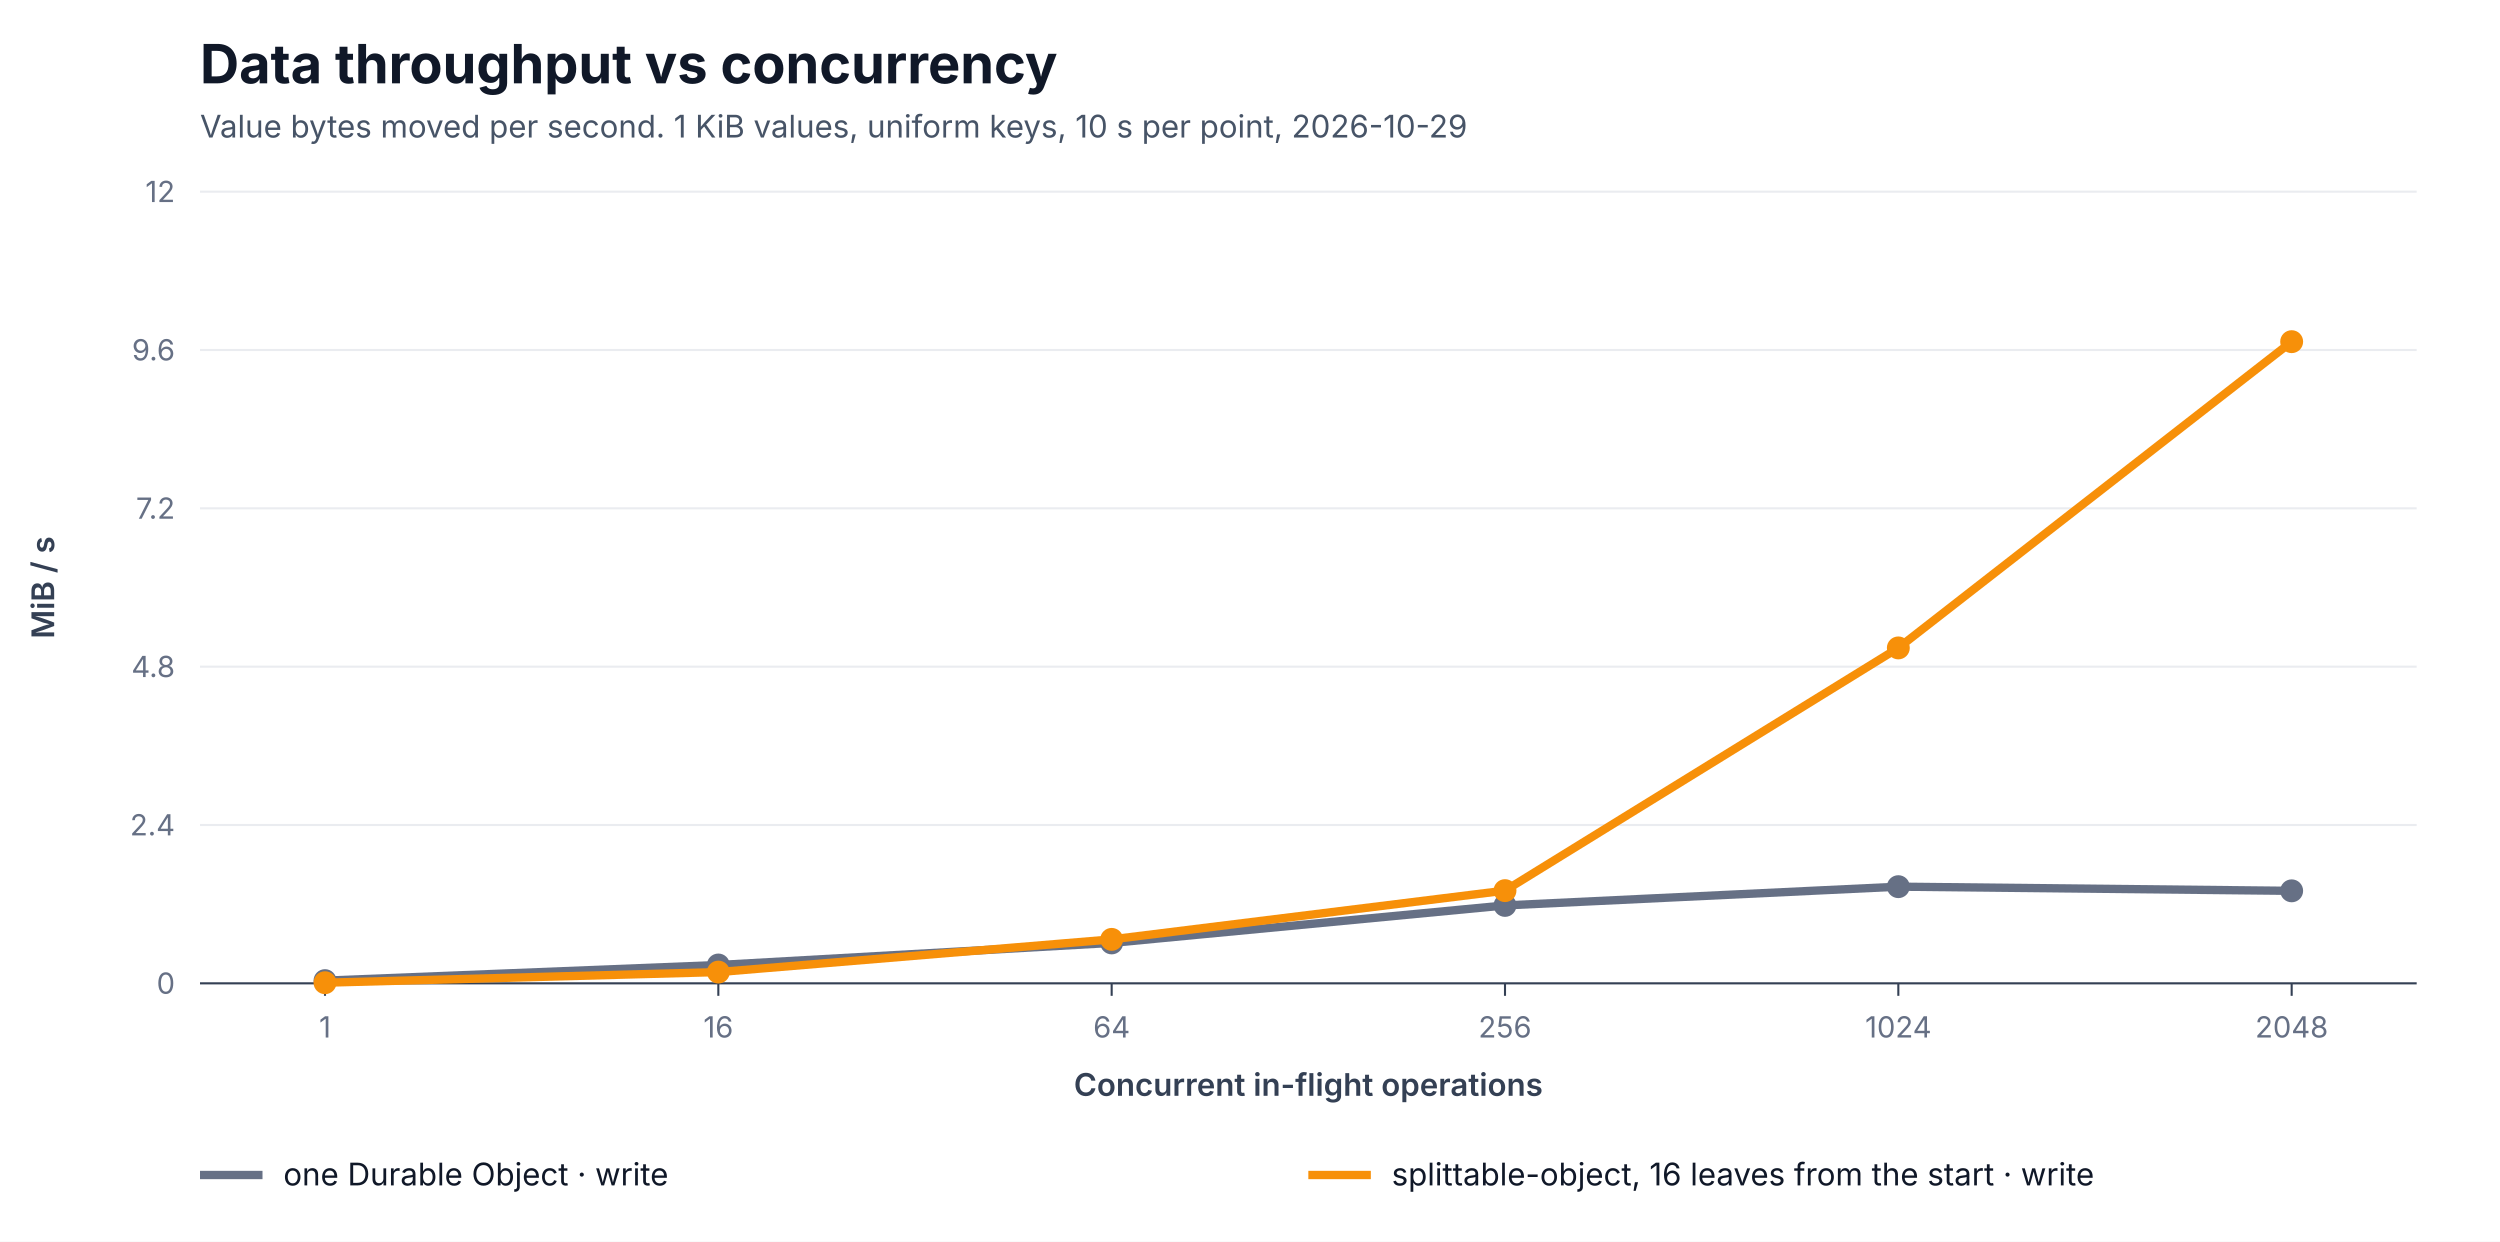
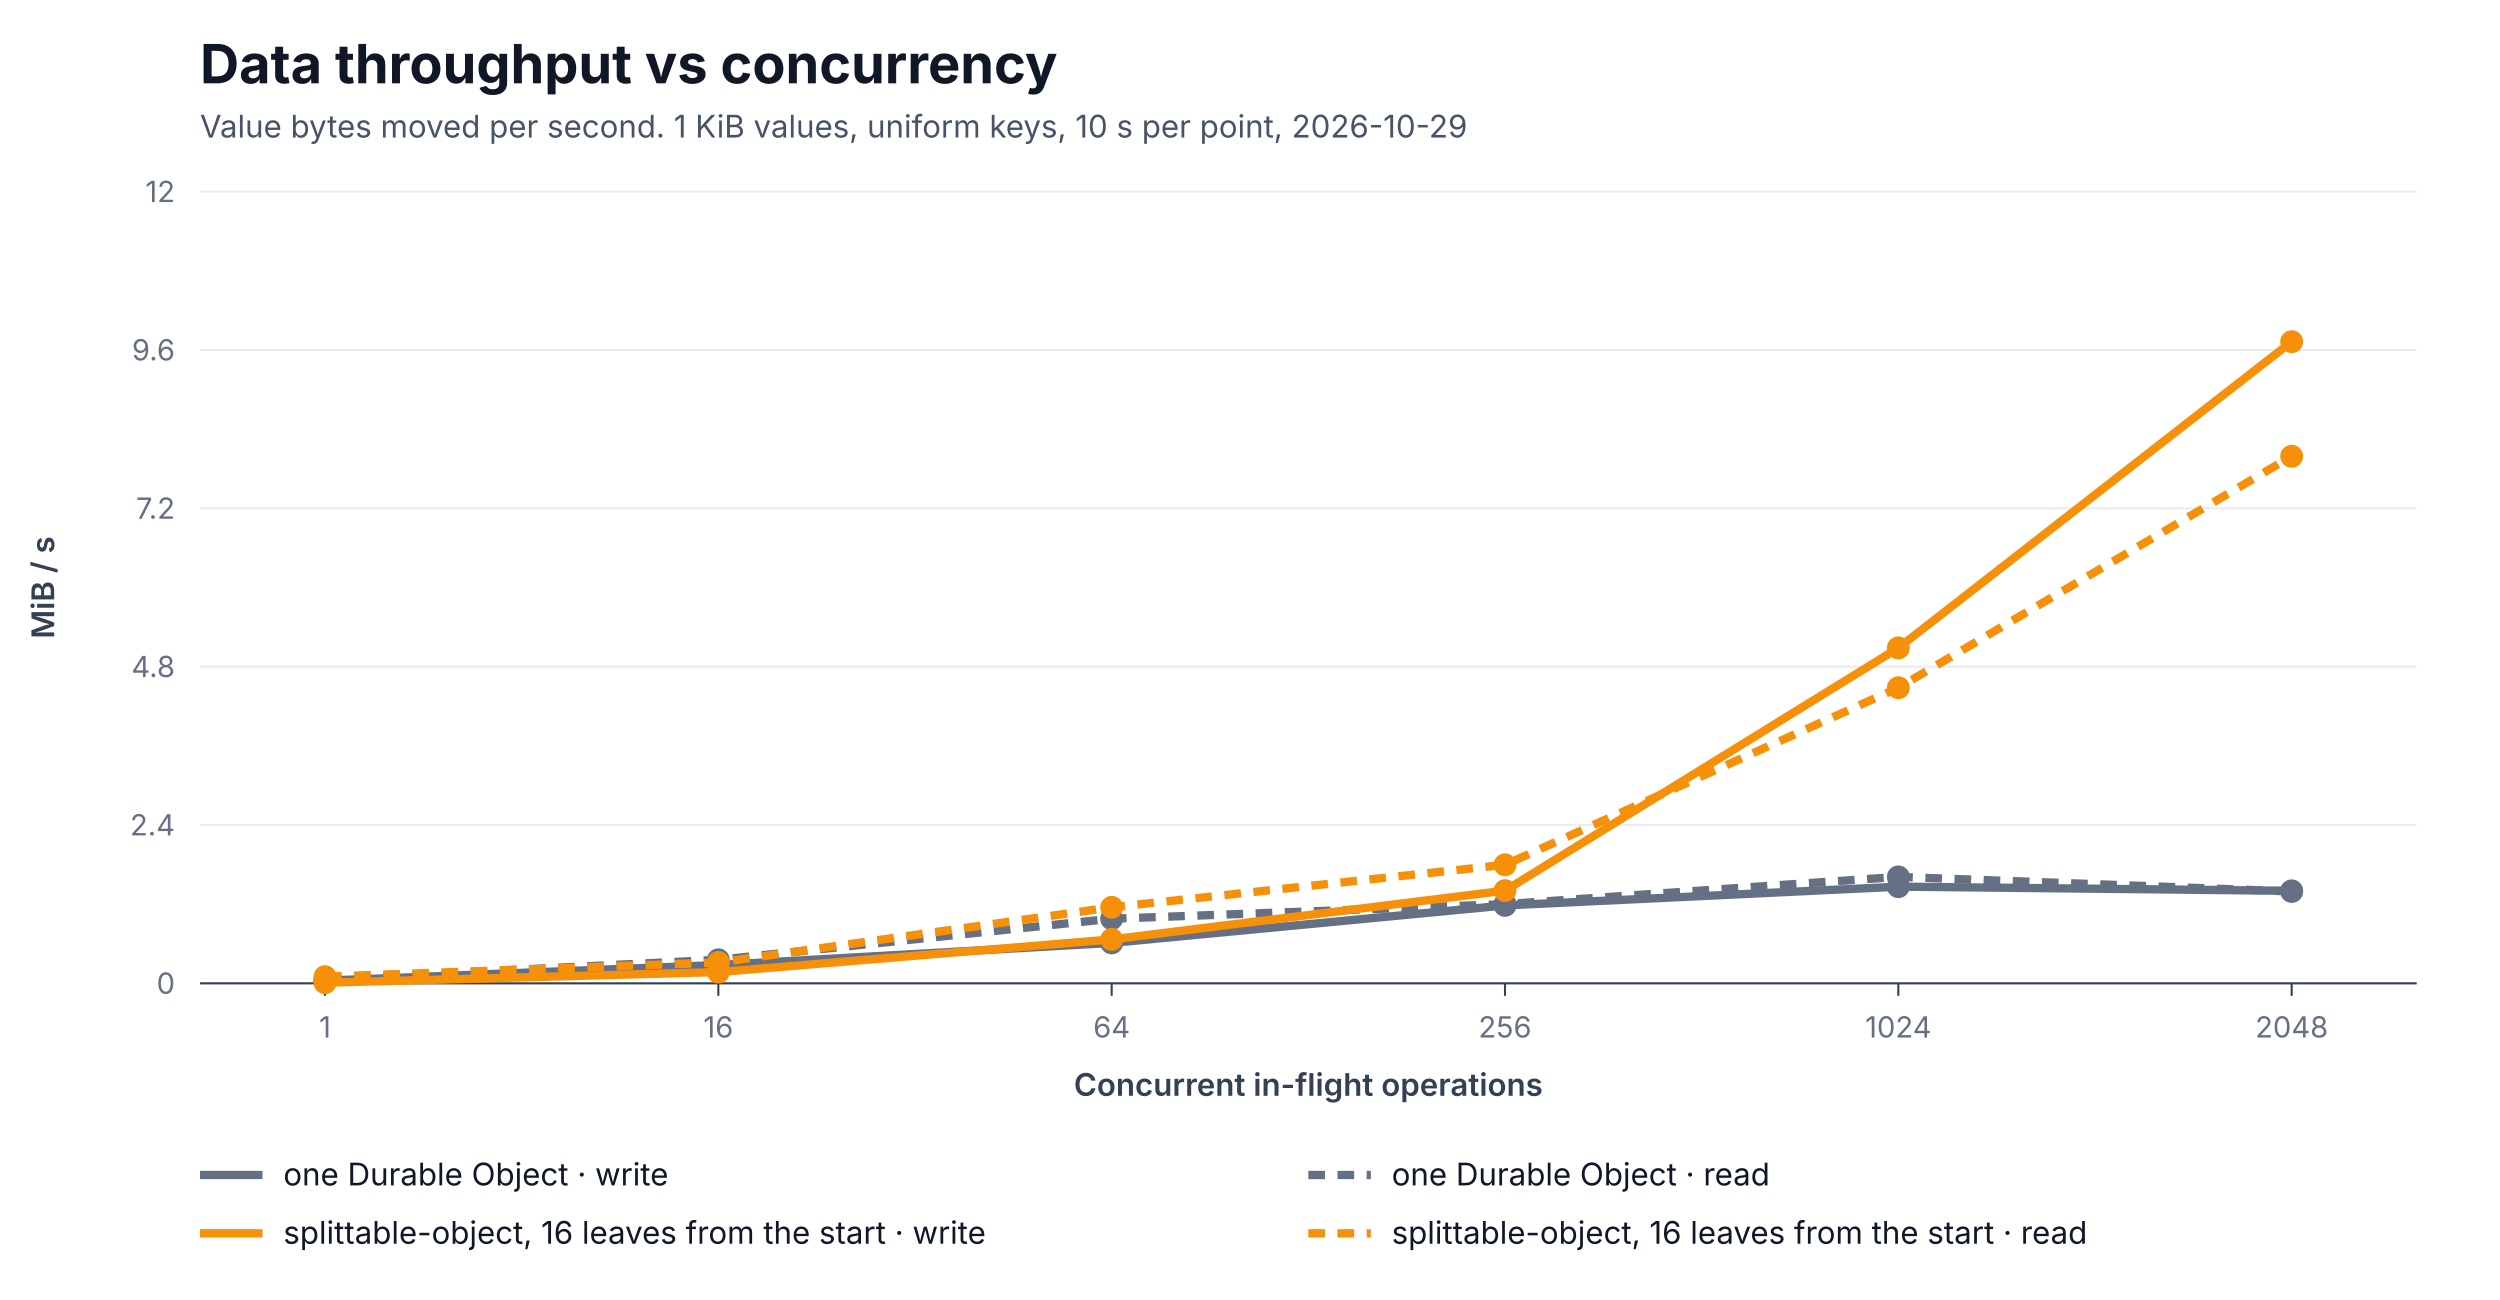
- <svg xmlns="http://www.w3.org/2000/svg" width="1200" height="596" viewBox="0 0 1200 596">
+ <svg xmlns="http://www.w3.org/2000/svg" width="1200" height="624" viewBox="0 0 1200 624">
  <style>text{font-family:Inter,ui-sans-serif,system-ui,-apple-system,sans-serif;fill:#101828}.title{font-size:26px;font-weight:700}.sub{font-size:15px;fill:#475467}.tick{font-size:14px;fill:#667085}.label{font-size:15px;font-weight:600;fill:#344054}.legend{font-size:15px}.grid{stroke:#eaecf0}.axisline{stroke:#344054}</style>
-   <rect width="1200" height="596" fill="#fff" />
+   <rect width="1200" height="624" fill="#fff" />
  <text x="96" y="40" class="title">Data throughput vs concurrency</text>
  <text x="96" y="66" class="sub">Value bytes moved per second. 1 KiB values, uniform keys, 10 s per point, 2026-10-29</text>
  <line x1="96" x2="1160" y1="472" y2="472" class="grid" />
  <text x="84" y="477" text-anchor="end" class="tick">0</text>
  <line x1="96" x2="1160" y1="396" y2="396" class="grid" />
  <text x="84" y="401" text-anchor="end" class="tick">2.4</text>
  <line x1="96" x2="1160" y1="320" y2="320" class="grid" />
  <text x="84" y="325" text-anchor="end" class="tick">4.8</text>
  <line x1="96" x2="1160" y1="244" y2="244" class="grid" />
  <text x="84" y="249" text-anchor="end" class="tick">7.2</text>
  <line x1="96" x2="1160" y1="168" y2="168" class="grid" />
  <text x="84" y="173" text-anchor="end" class="tick">9.6</text>
  <line x1="96" x2="1160" y1="92" y2="92" class="grid" />
  <text x="84" y="97" text-anchor="end" class="tick">12</text>
  <line x1="96" x2="1160" y1="472" y2="472" class="axisline" />
  <line x1="156" x2="156" y1="472" y2="478" class="axisline" />
  <text x="156" y="498" text-anchor="middle" class="tick">1</text>
  <line x1="344.8" x2="344.8" y1="472" y2="478" class="axisline" />
  <text x="344.8" y="498" text-anchor="middle" class="tick">16</text>
  <line x1="533.6" x2="533.6" y1="472" y2="478" class="axisline" />
  <text x="533.6" y="498" text-anchor="middle" class="tick">64</text>
  <line x1="722.4" x2="722.4" y1="472" y2="478" class="axisline" />
  <text x="722.4" y="498" text-anchor="middle" class="tick">256</text>
  <line x1="911.2" x2="911.2" y1="472" y2="478" class="axisline" />
  <text x="911.2" y="498" text-anchor="middle" class="tick">1024</text>
  <line x1="1100" x2="1100" y1="472" y2="478" class="axisline" />
  <text x="1100" y="498" text-anchor="middle" class="tick">2048</text>
  <polyline points="156.0,470.7 344.8,463.2 533.6,452.6 722.4,434.6 911.2,425.6 1100.0,427.6" fill="none" stroke="#667085" stroke-width="4" stroke-linejoin="round" />
  <circle cx="156.0" cy="470.7" r="5.5" fill="#667085" />
  <circle cx="344.8" cy="463.2" r="5.5" fill="#667085" />
  <circle cx="533.6" cy="452.6" r="5.5" fill="#667085" />
  <circle cx="722.4" cy="434.6" r="5.5" fill="#667085" />
  <circle cx="911.2" cy="425.6" r="5.5" fill="#667085" />
  <circle cx="1100.0" cy="427.6" r="5.5" fill="#667085" />
+   <polyline points="156.0,470.0 344.8,460.7 533.6,441.0 722.4,434.0 911.2,420.9 1100.0,427.9" fill="none" stroke="#667085" stroke-width="4" stroke-linejoin="round" stroke-dasharray="8 6" />
+   <circle cx="156.0" cy="470.0" r="5.5" fill="#667085" />
+   <circle cx="344.8" cy="460.7" r="5.5" fill="#667085" />
+   <circle cx="533.6" cy="441.0" r="5.5" fill="#667085" />
+   <circle cx="722.4" cy="434.0" r="5.5" fill="#667085" />
+   <circle cx="911.2" cy="420.9" r="5.5" fill="#667085" />
+   <circle cx="1100.0" cy="427.9" r="5.5" fill="#667085" />
  <polyline points="156.0,471.7 344.8,466.6 533.6,450.9 722.4,427.5 911.2,311.0 1100.0,164.0" fill="none" stroke="#f79009" stroke-width="4" stroke-linejoin="round" />
  <circle cx="156.0" cy="471.7" r="5.5" fill="#f79009" />
  <circle cx="344.8" cy="466.6" r="5.5" fill="#f79009" />
  <circle cx="533.6" cy="450.9" r="5.5" fill="#f79009" />
  <circle cx="722.4" cy="427.5" r="5.5" fill="#f79009" />
  <circle cx="911.2" cy="311.0" r="5.5" fill="#f79009" />
  <circle cx="1100.0" cy="164.0" r="5.5" fill="#f79009" />
+   <polyline points="156.0,468.8 344.8,462.0 533.6,435.5 722.4,415.1 911.2,330.1 1100.0,219.0" fill="none" stroke="#f79009" stroke-width="4" stroke-linejoin="round" stroke-dasharray="8 6" />
+   <circle cx="156.0" cy="468.8" r="5.5" fill="#f79009" />
+   <circle cx="344.8" cy="462.0" r="5.5" fill="#f79009" />
+   <circle cx="533.6" cy="435.5" r="5.5" fill="#f79009" />
+   <circle cx="722.4" cy="415.1" r="5.5" fill="#f79009" />
+   <circle cx="911.2" cy="330.1" r="5.5" fill="#f79009" />
+   <circle cx="1100.0" cy="219.0" r="5.5" fill="#f79009" />
  <text x="628" y="526" text-anchor="middle" class="label">Concurrent in-flight operations</text>
  <text transform="translate(26,282) rotate(-90)" text-anchor="middle" class="label">MiB / s</text>
  <g transform="translate(96,564)">
    <line x1="0" x2="30" y1="0" y2="0" stroke="#667085" stroke-width="4" />
    <text x="40" y="5" class="legend">one Durable Object · write</text>
  </g>
  <g transform="translate(628,564)">
+     <line x1="0" x2="30" y1="0" y2="0" stroke="#667085" stroke-width="4" stroke-dasharray="8 6" />
+     <text x="40" y="5" class="legend">one Durable Object · read</text>
+   </g>
+   <g transform="translate(96,592)">
    <line x1="0" x2="30" y1="0" y2="0" stroke="#f79009" stroke-width="4" />
    <text x="40" y="5" class="legend">splittable-object, 16 leaves from the start · write</text>
  </g>
+   <g transform="translate(628,592)">
+     <line x1="0" x2="30" y1="0" y2="0" stroke="#f79009" stroke-width="4" stroke-dasharray="8 6" />
+     <text x="40" y="5" class="legend">splittable-object, 16 leaves from the start · read</text>
+   </g>
</svg>
